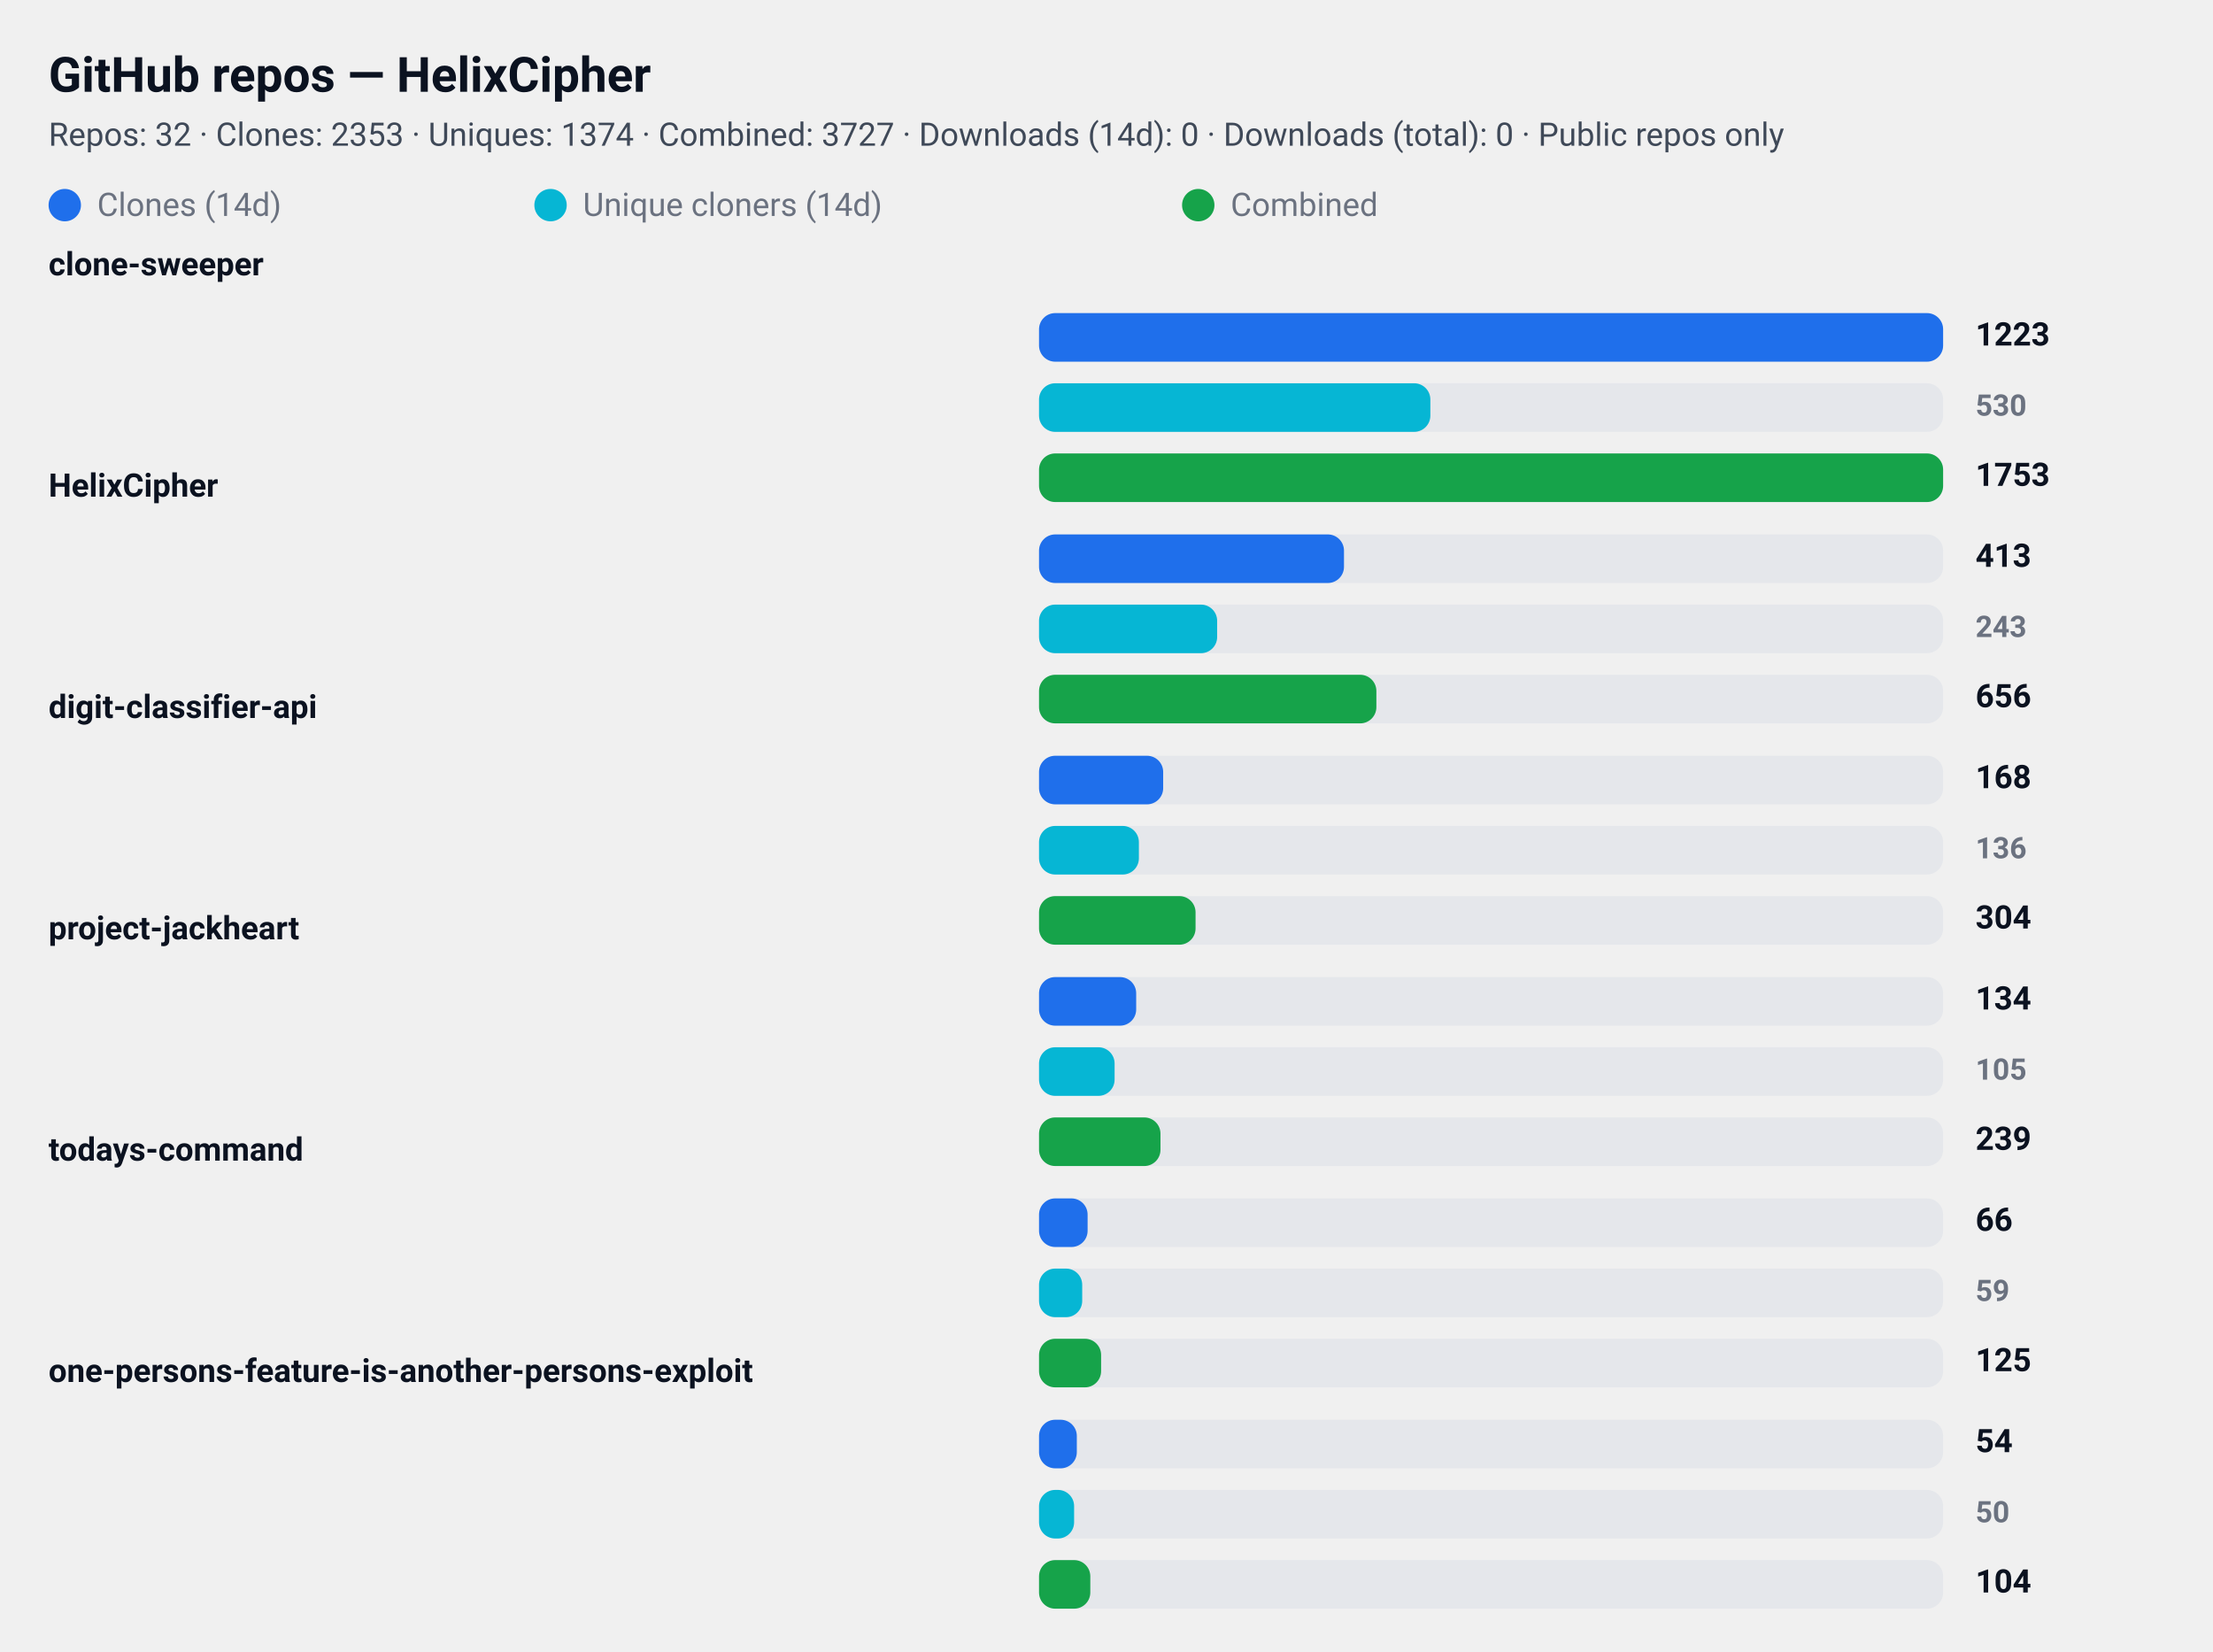
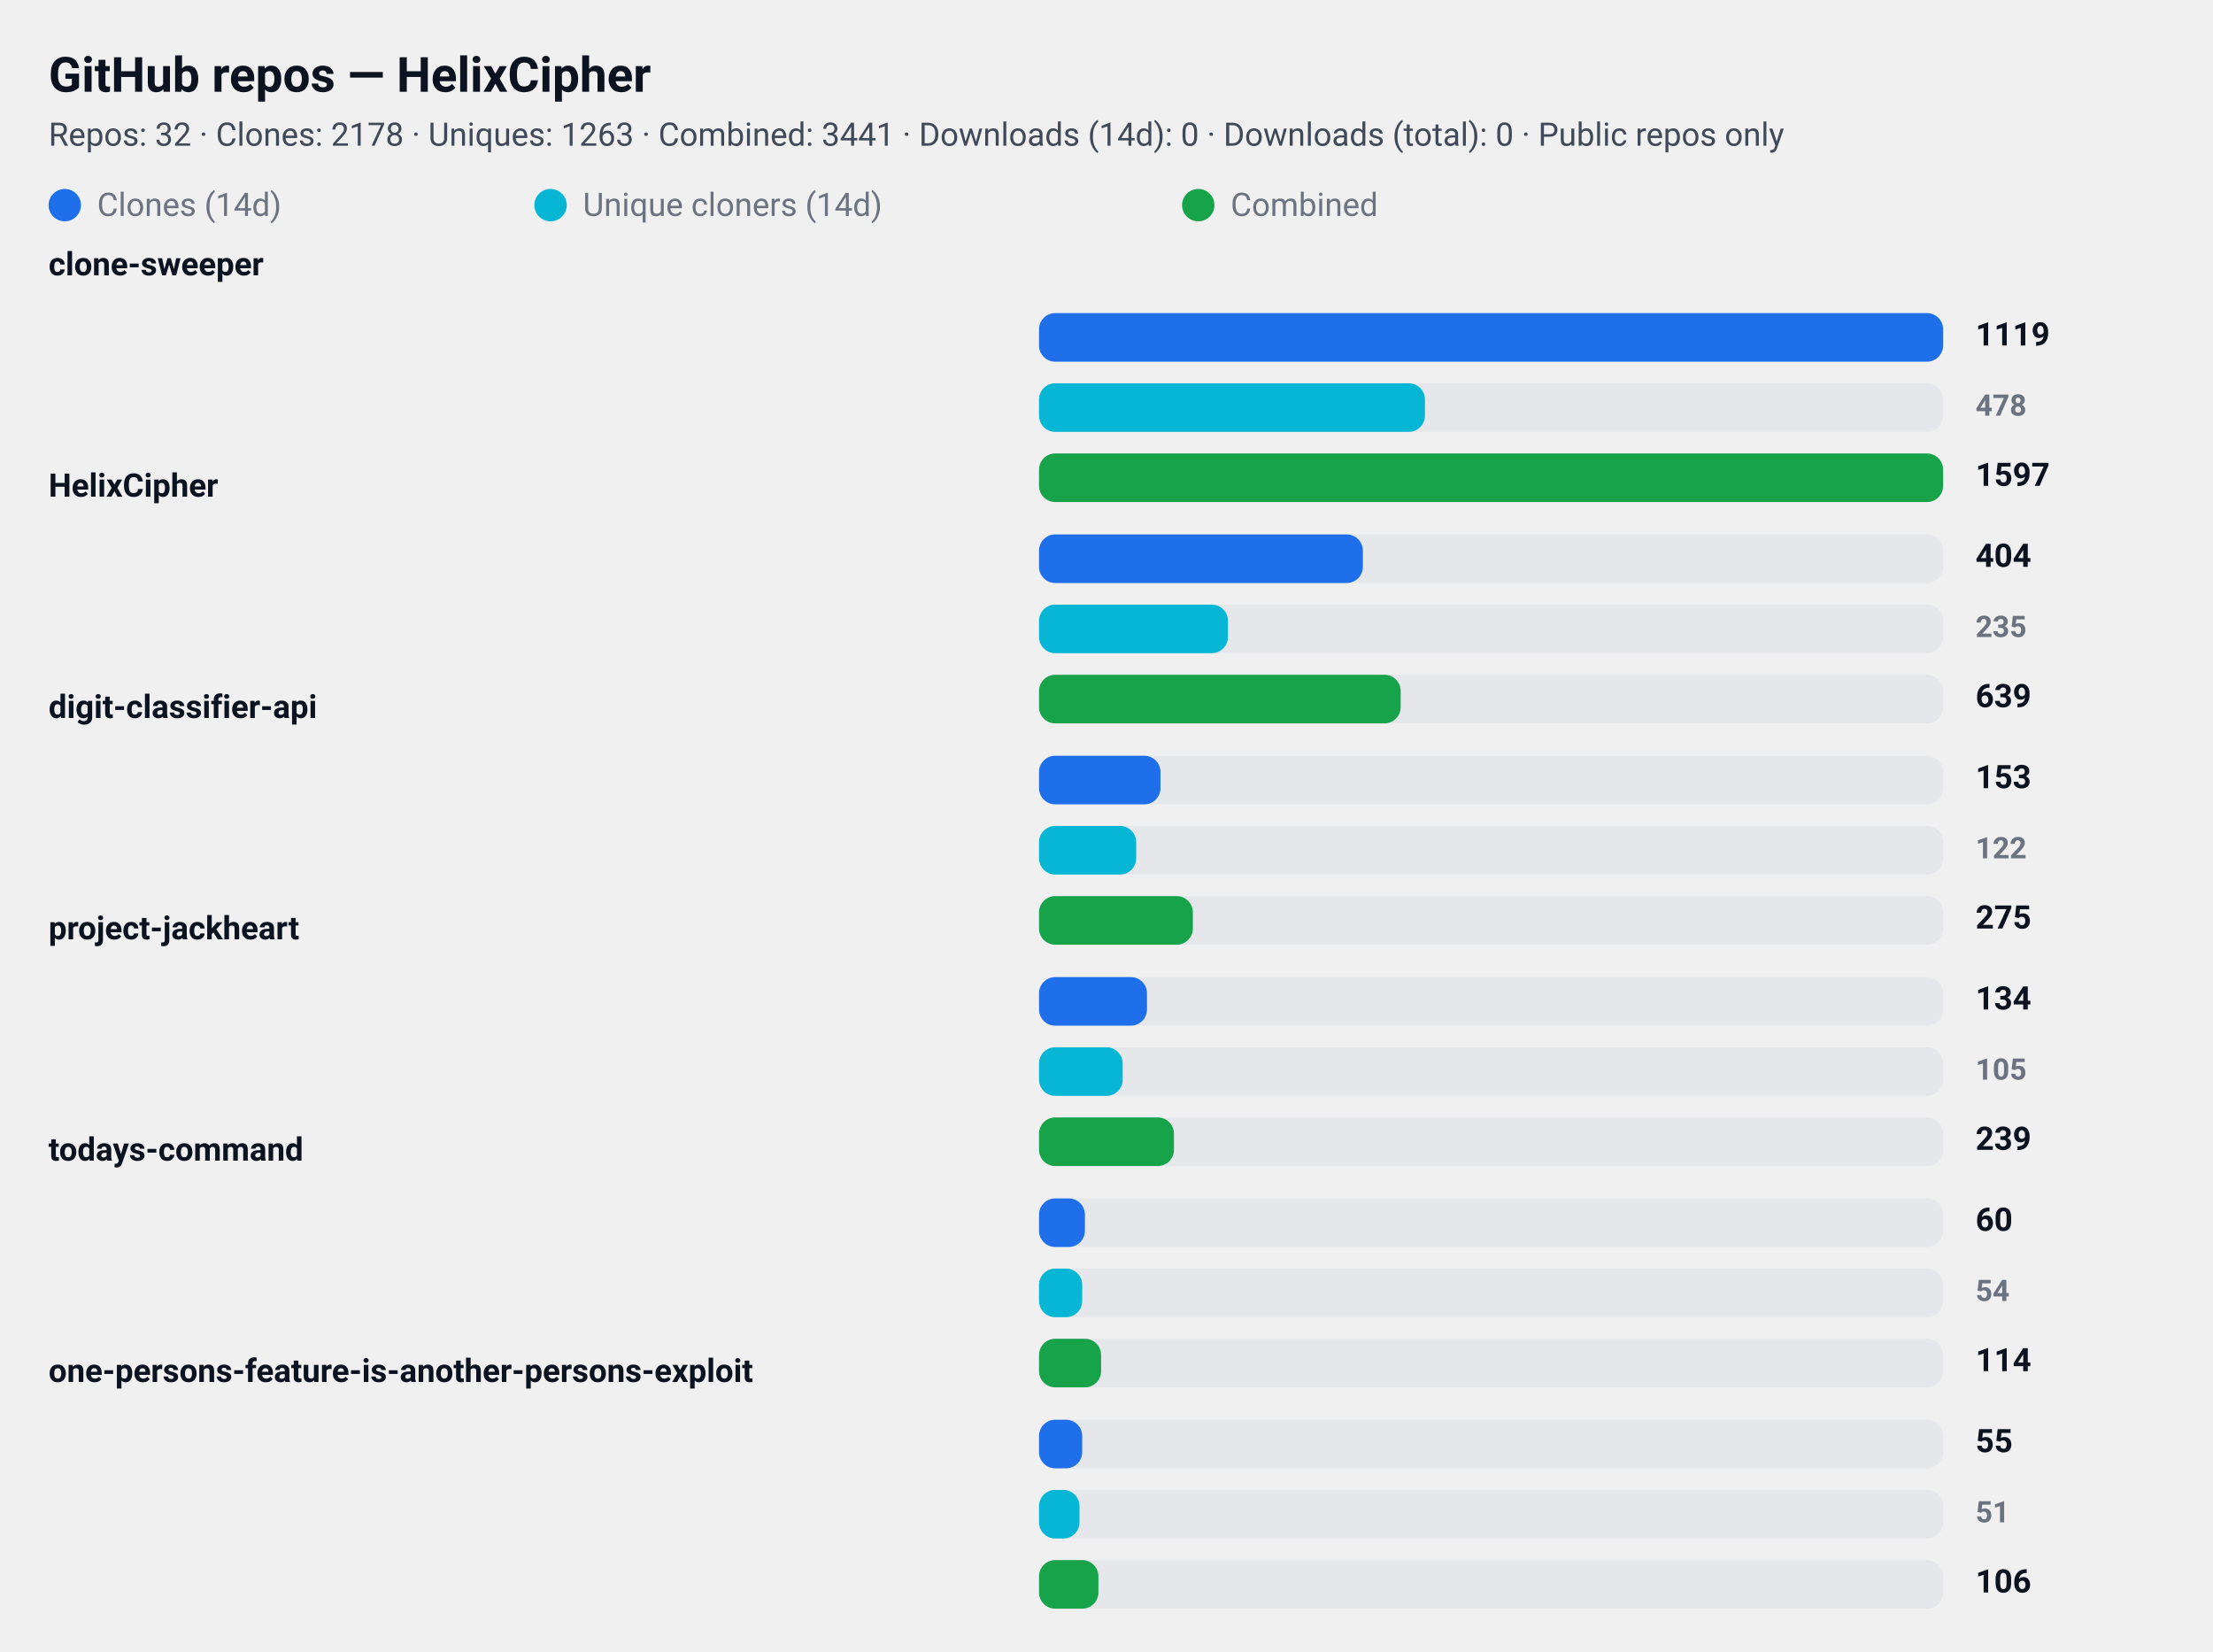
<svg xmlns="http://www.w3.org/2000/svg" width="820" height="612" viewBox="0 0 820 612" role="img" aria-label="GitHub repository clone statistics">
  <style>
  .card  { font-family: "Segoe UI", Roboto, "Helvetica Neue", Arial, sans-serif; }
  .title { font-weight: 700; font-size: 18px; fill: #0b1220; }
  .meta  { font-weight: 400; font-size: 12px; fill: #374151; opacity: 0.95; }
  .label { font-weight: 600; font-size: 12px; fill: #0b1220; }
  .count { font-weight: 700; font-size: 12px; fill: #0b1220; text-anchor: start; }
  .count-small { font-weight: 600; font-size: 11px; fill:#6b7280; text-anchor: start; }
  .muted { font-size:12px; fill:#6b7280; }

  .bar-clone { fill: #1f6feb; rx:6; }
  .bar-uniq  { fill: #06b6d4; rx:6; }
  .bar-comb  { fill: #16a34a; rx:6; }

  .bar-bg { fill: #e5e7eb; rx:6; }
  @media (prefers-color-scheme: dark) {
    .title, .meta, .label, .count, .count-small, .muted { fill: #ffffff; }
    .meta, .count-small { opacity: 0.9; }
  }
</style>
  <rect x="0" y="0" width="820" height="612" rx="12" fill="transparent" />
  <text x="18" y="34" class="title card">GitHub repos — HelixCipher</text>
-   <text x="18" y="54" class="meta card">Repos: 32 · Clones: 2353 · Uniques: 1374 · Combined: 3727 · Downloads (14d): 0 · Downloads (total): 0 · Public repos only</text>
+   <text x="18" y="54" class="meta card">Repos: 32 · Clones: 2178 · Uniques: 1263 · Combined: 3441 · Downloads (14d): 0 · Downloads (total): 0 · Public repos only</text>
  <g id="legend">
    <rect x="18" y="70" width="12" height="12" class="bar-clone" />
    <text x="36" y="80" class="muted card">Clones (14d)</text>
    <rect x="198" y="70" width="12" height="12" class="bar-uniq" />
    <text x="216" y="80" class="muted card">Unique cloners (14d)</text>
    <rect x="438" y="70" width="12" height="12" class="bar-comb" />
    <text x="456" y="80" class="muted card">Combined</text>
  </g>
  <text x="18" y="102" class="label card">clone-sweeper</text>
  <rect x="385" y="116" width="335" height="18" class="bar-bg" />
  <rect x="385" y="116" width="335" height="18" class="bar-clone" />
-   <text x="732" y="128" class="count card">1223</text>
+   <text x="732" y="128" class="count card">1119</text>
  <rect x="385" y="142" width="335" height="18" class="bar-bg" />
-   <rect x="385" y="142" width="145" height="18" class="bar-uniq" />
-   <text x="732" y="154" class="count-small card">530</text>
+   <rect x="385" y="142" width="143" height="18" class="bar-uniq" />
+   <text x="732" y="154" class="count-small card">478</text>
  <rect x="385" y="168" width="335" height="18" class="bar-bg" />
  <rect x="385" y="168" width="335" height="18" class="bar-comb" />
-   <text x="732" y="180" class="count card">1753</text>
+   <text x="732" y="180" class="count card">1597</text>
  <text x="18" y="184" class="label card">HelixCipher</text>
  <rect x="385" y="198" width="335" height="18" class="bar-bg" />
-   <rect x="385" y="198" width="113" height="18" class="bar-clone" />
-   <text x="732" y="210" class="count card">413</text>
+   <rect x="385" y="198" width="120" height="18" class="bar-clone" />
+   <text x="732" y="210" class="count card">404</text>
  <rect x="385" y="224" width="335" height="18" class="bar-bg" />
-   <rect x="385" y="224" width="66" height="18" class="bar-uniq" />
-   <text x="732" y="236" class="count-small card">243</text>
+   <rect x="385" y="224" width="70" height="18" class="bar-uniq" />
+   <text x="732" y="236" class="count-small card">235</text>
  <rect x="385" y="250" width="335" height="18" class="bar-bg" />
-   <rect x="385" y="250" width="125" height="18" class="bar-comb" />
-   <text x="732" y="262" class="count card">656</text>
+   <rect x="385" y="250" width="134" height="18" class="bar-comb" />
+   <text x="732" y="262" class="count card">639</text>
  <text x="18" y="266" class="label card">digit-classifier-api</text>
  <rect x="385" y="280" width="335" height="18" class="bar-bg" />
-   <rect x="385" y="280" width="46" height="18" class="bar-clone" />
-   <text x="732" y="292" class="count card">168</text>
+   <rect x="385" y="280" width="45" height="18" class="bar-clone" />
+   <text x="732" y="292" class="count card">153</text>
  <rect x="385" y="306" width="335" height="18" class="bar-bg" />
-   <rect x="385" y="306" width="37" height="18" class="bar-uniq" />
-   <text x="732" y="318" class="count-small card">136</text>
+   <rect x="385" y="306" width="36" height="18" class="bar-uniq" />
+   <text x="732" y="318" class="count-small card">122</text>
  <rect x="385" y="332" width="335" height="18" class="bar-bg" />
-   <rect x="385" y="332" width="58" height="18" class="bar-comb" />
-   <text x="732" y="344" class="count card">304</text>
+   <rect x="385" y="332" width="57" height="18" class="bar-comb" />
+   <text x="732" y="344" class="count card">275</text>
  <text x="18" y="348" class="label card">project-jackheart</text>
  <rect x="385" y="362" width="335" height="18" class="bar-bg" />
-   <rect x="385" y="362" width="36" height="18" class="bar-clone" />
+   <rect x="385" y="362" width="40" height="18" class="bar-clone" />
  <text x="732" y="374" class="count card">134</text>
  <rect x="385" y="388" width="335" height="18" class="bar-bg" />
-   <rect x="385" y="388" width="28" height="18" class="bar-uniq" />
+   <rect x="385" y="388" width="31" height="18" class="bar-uniq" />
  <text x="732" y="400" class="count-small card">105</text>
  <rect x="385" y="414" width="335" height="18" class="bar-bg" />
-   <rect x="385" y="414" width="45" height="18" class="bar-comb" />
+   <rect x="385" y="414" width="50" height="18" class="bar-comb" />
  <text x="732" y="426" class="count card">239</text>
  <text x="18" y="430" class="label card">todays-command</text>
  <rect x="385" y="444" width="335" height="18" class="bar-bg" />
-   <rect x="385" y="444" width="18" height="18" class="bar-clone" />
-   <text x="732" y="456" class="count card">66</text>
+   <rect x="385" y="444" width="17" height="18" class="bar-clone" />
+   <text x="732" y="456" class="count card">60</text>
  <rect x="385" y="470" width="335" height="18" class="bar-bg" />
  <rect x="385" y="470" width="16" height="18" class="bar-uniq" />
-   <text x="732" y="482" class="count-small card">59</text>
+   <text x="732" y="482" class="count-small card">54</text>
  <rect x="385" y="496" width="335" height="18" class="bar-bg" />
  <rect x="385" y="496" width="23" height="18" class="bar-comb" />
-   <text x="732" y="508" class="count card">125</text>
+   <text x="732" y="508" class="count card">114</text>
  <text x="18" y="512" class="label card">one-persons-feature-is-another-persons-exploit</text>
  <rect x="385" y="526" width="335" height="18" class="bar-bg" />
-   <rect x="385" y="526" width="14" height="18" class="bar-clone" />
-   <text x="732" y="538" class="count card">54</text>
+   <rect x="385" y="526" width="16" height="18" class="bar-clone" />
+   <text x="732" y="538" class="count card">55</text>
  <rect x="385" y="552" width="335" height="18" class="bar-bg" />
-   <rect x="385" y="552" width="13" height="18" class="bar-uniq" />
-   <text x="732" y="564" class="count-small card">50</text>
+   <rect x="385" y="552" width="15" height="18" class="bar-uniq" />
+   <text x="732" y="564" class="count-small card">51</text>
  <rect x="385" y="578" width="335" height="18" class="bar-bg" />
-   <rect x="385" y="578" width="19" height="18" class="bar-comb" />
-   <text x="732" y="590" class="count card">104</text>
+   <rect x="385" y="578" width="22" height="18" class="bar-comb" />
+   <text x="732" y="590" class="count card">106</text>
</svg>
